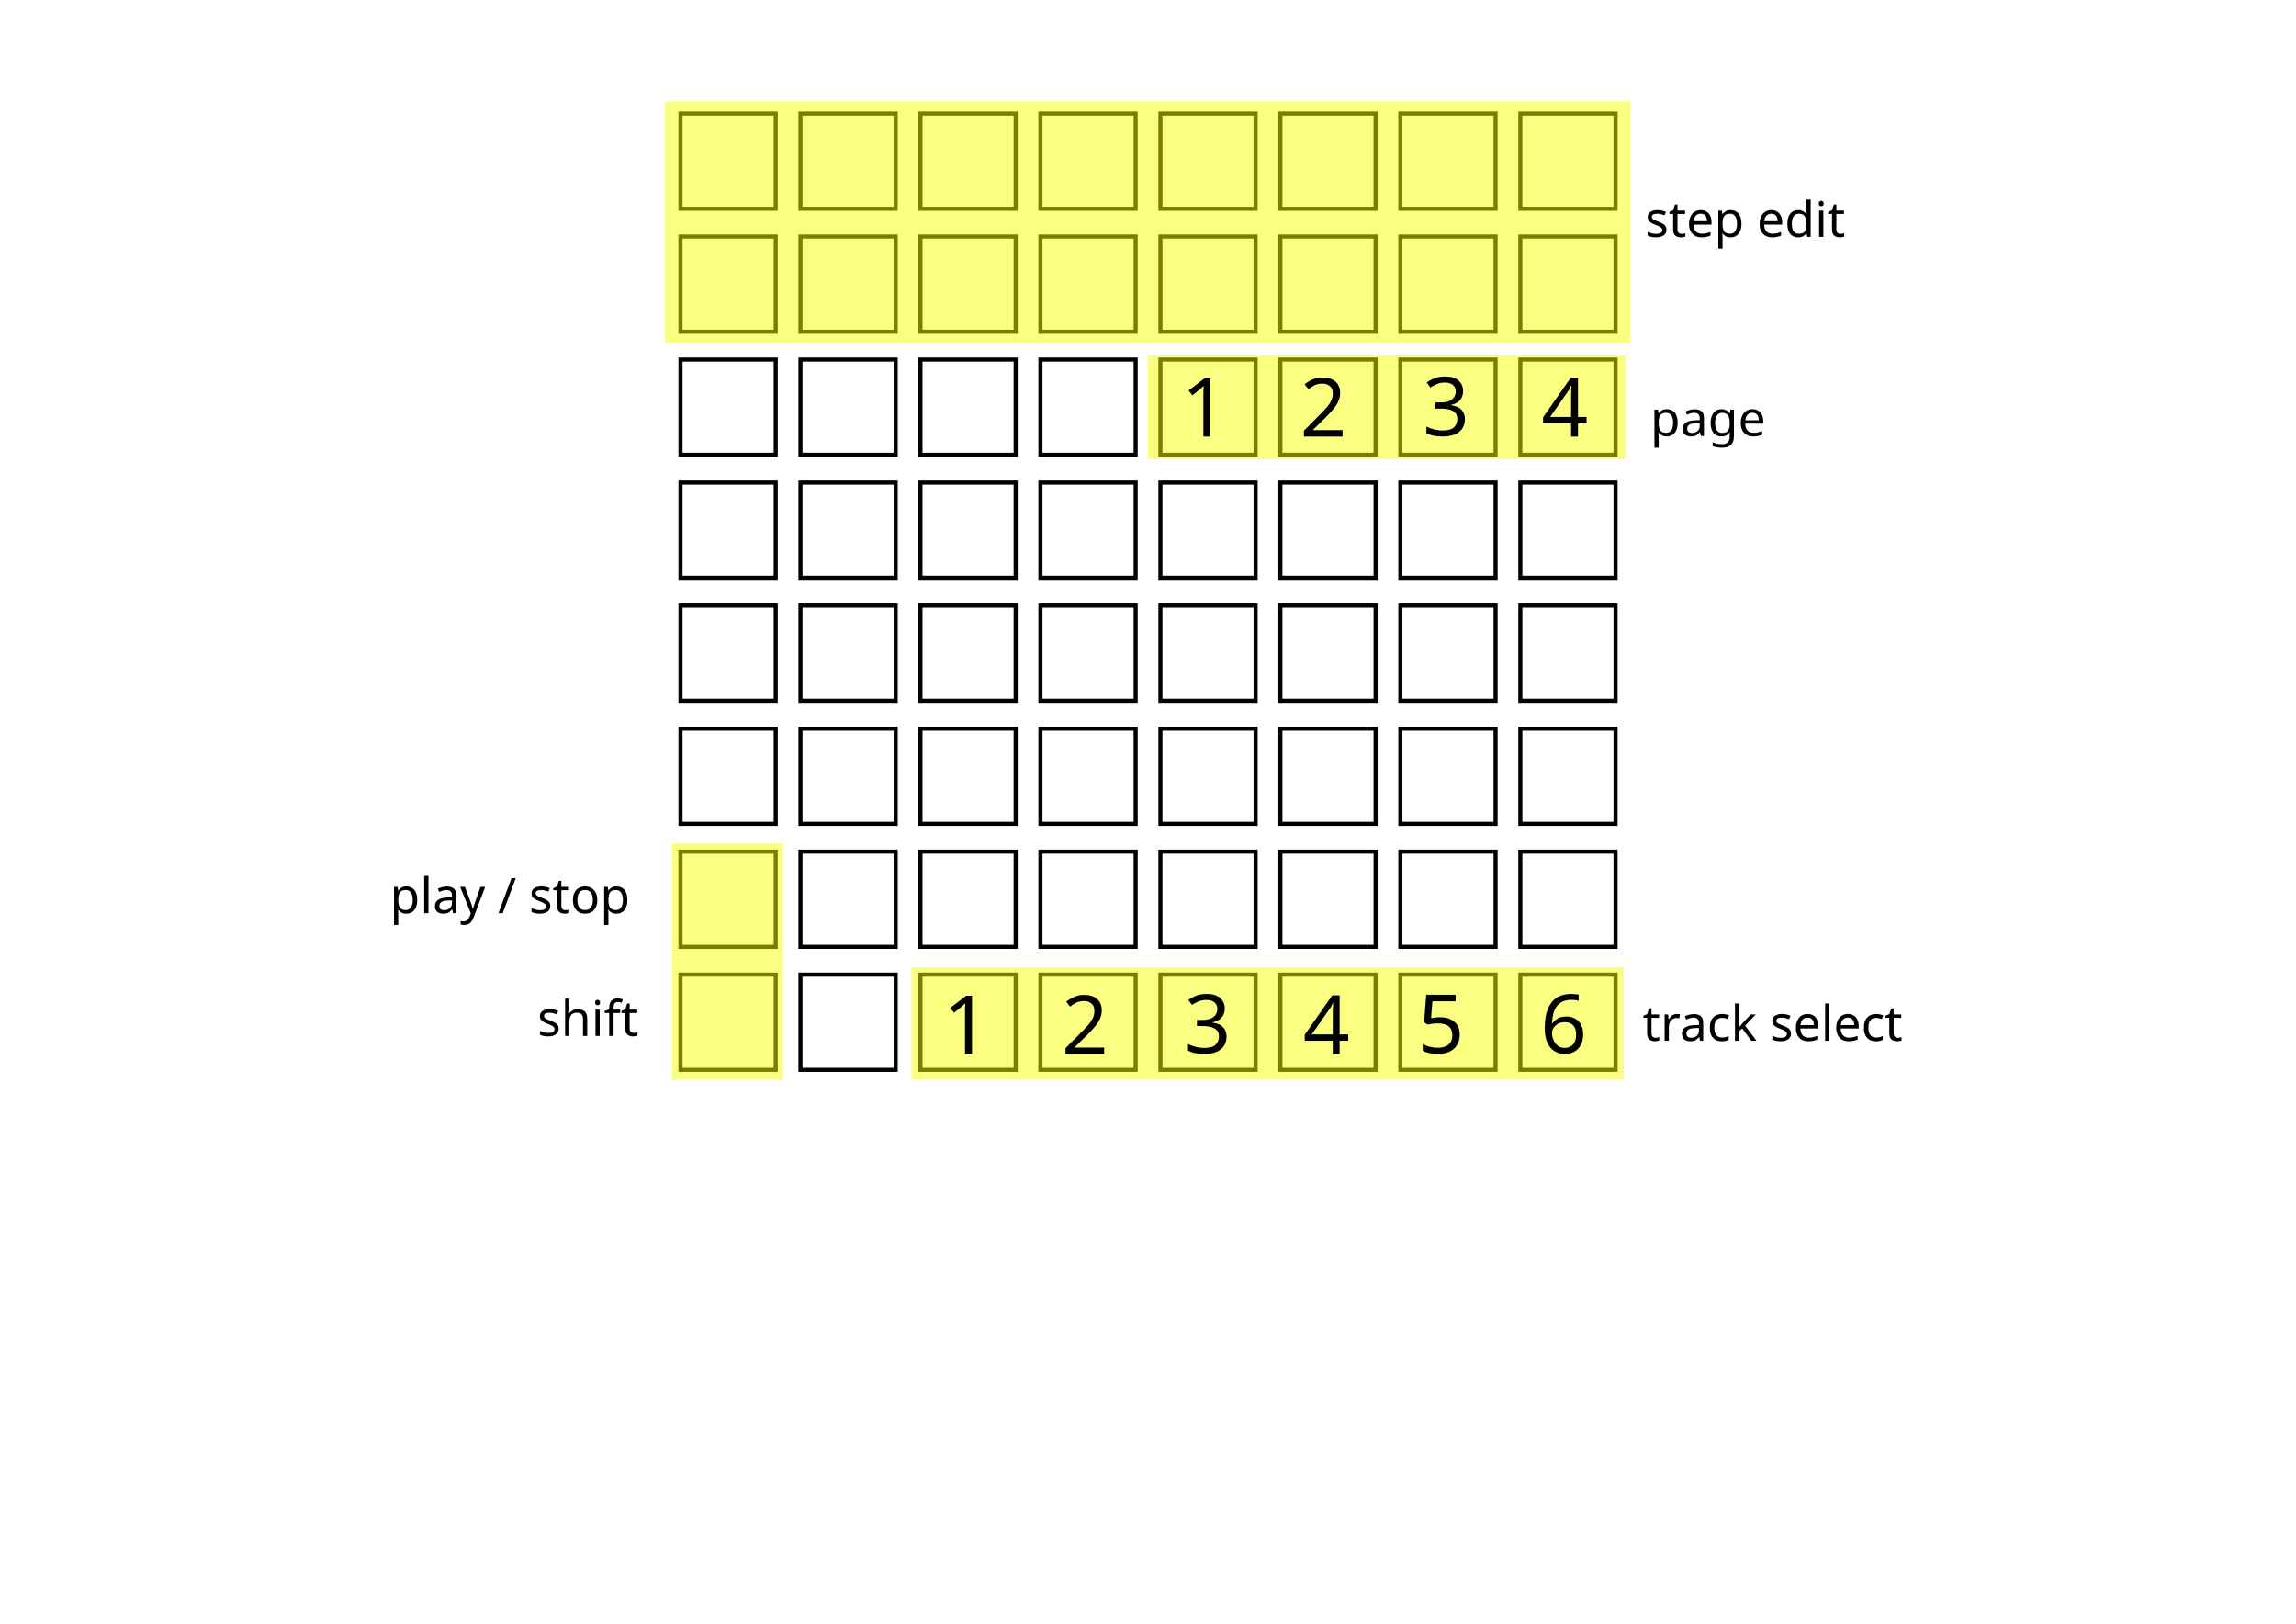
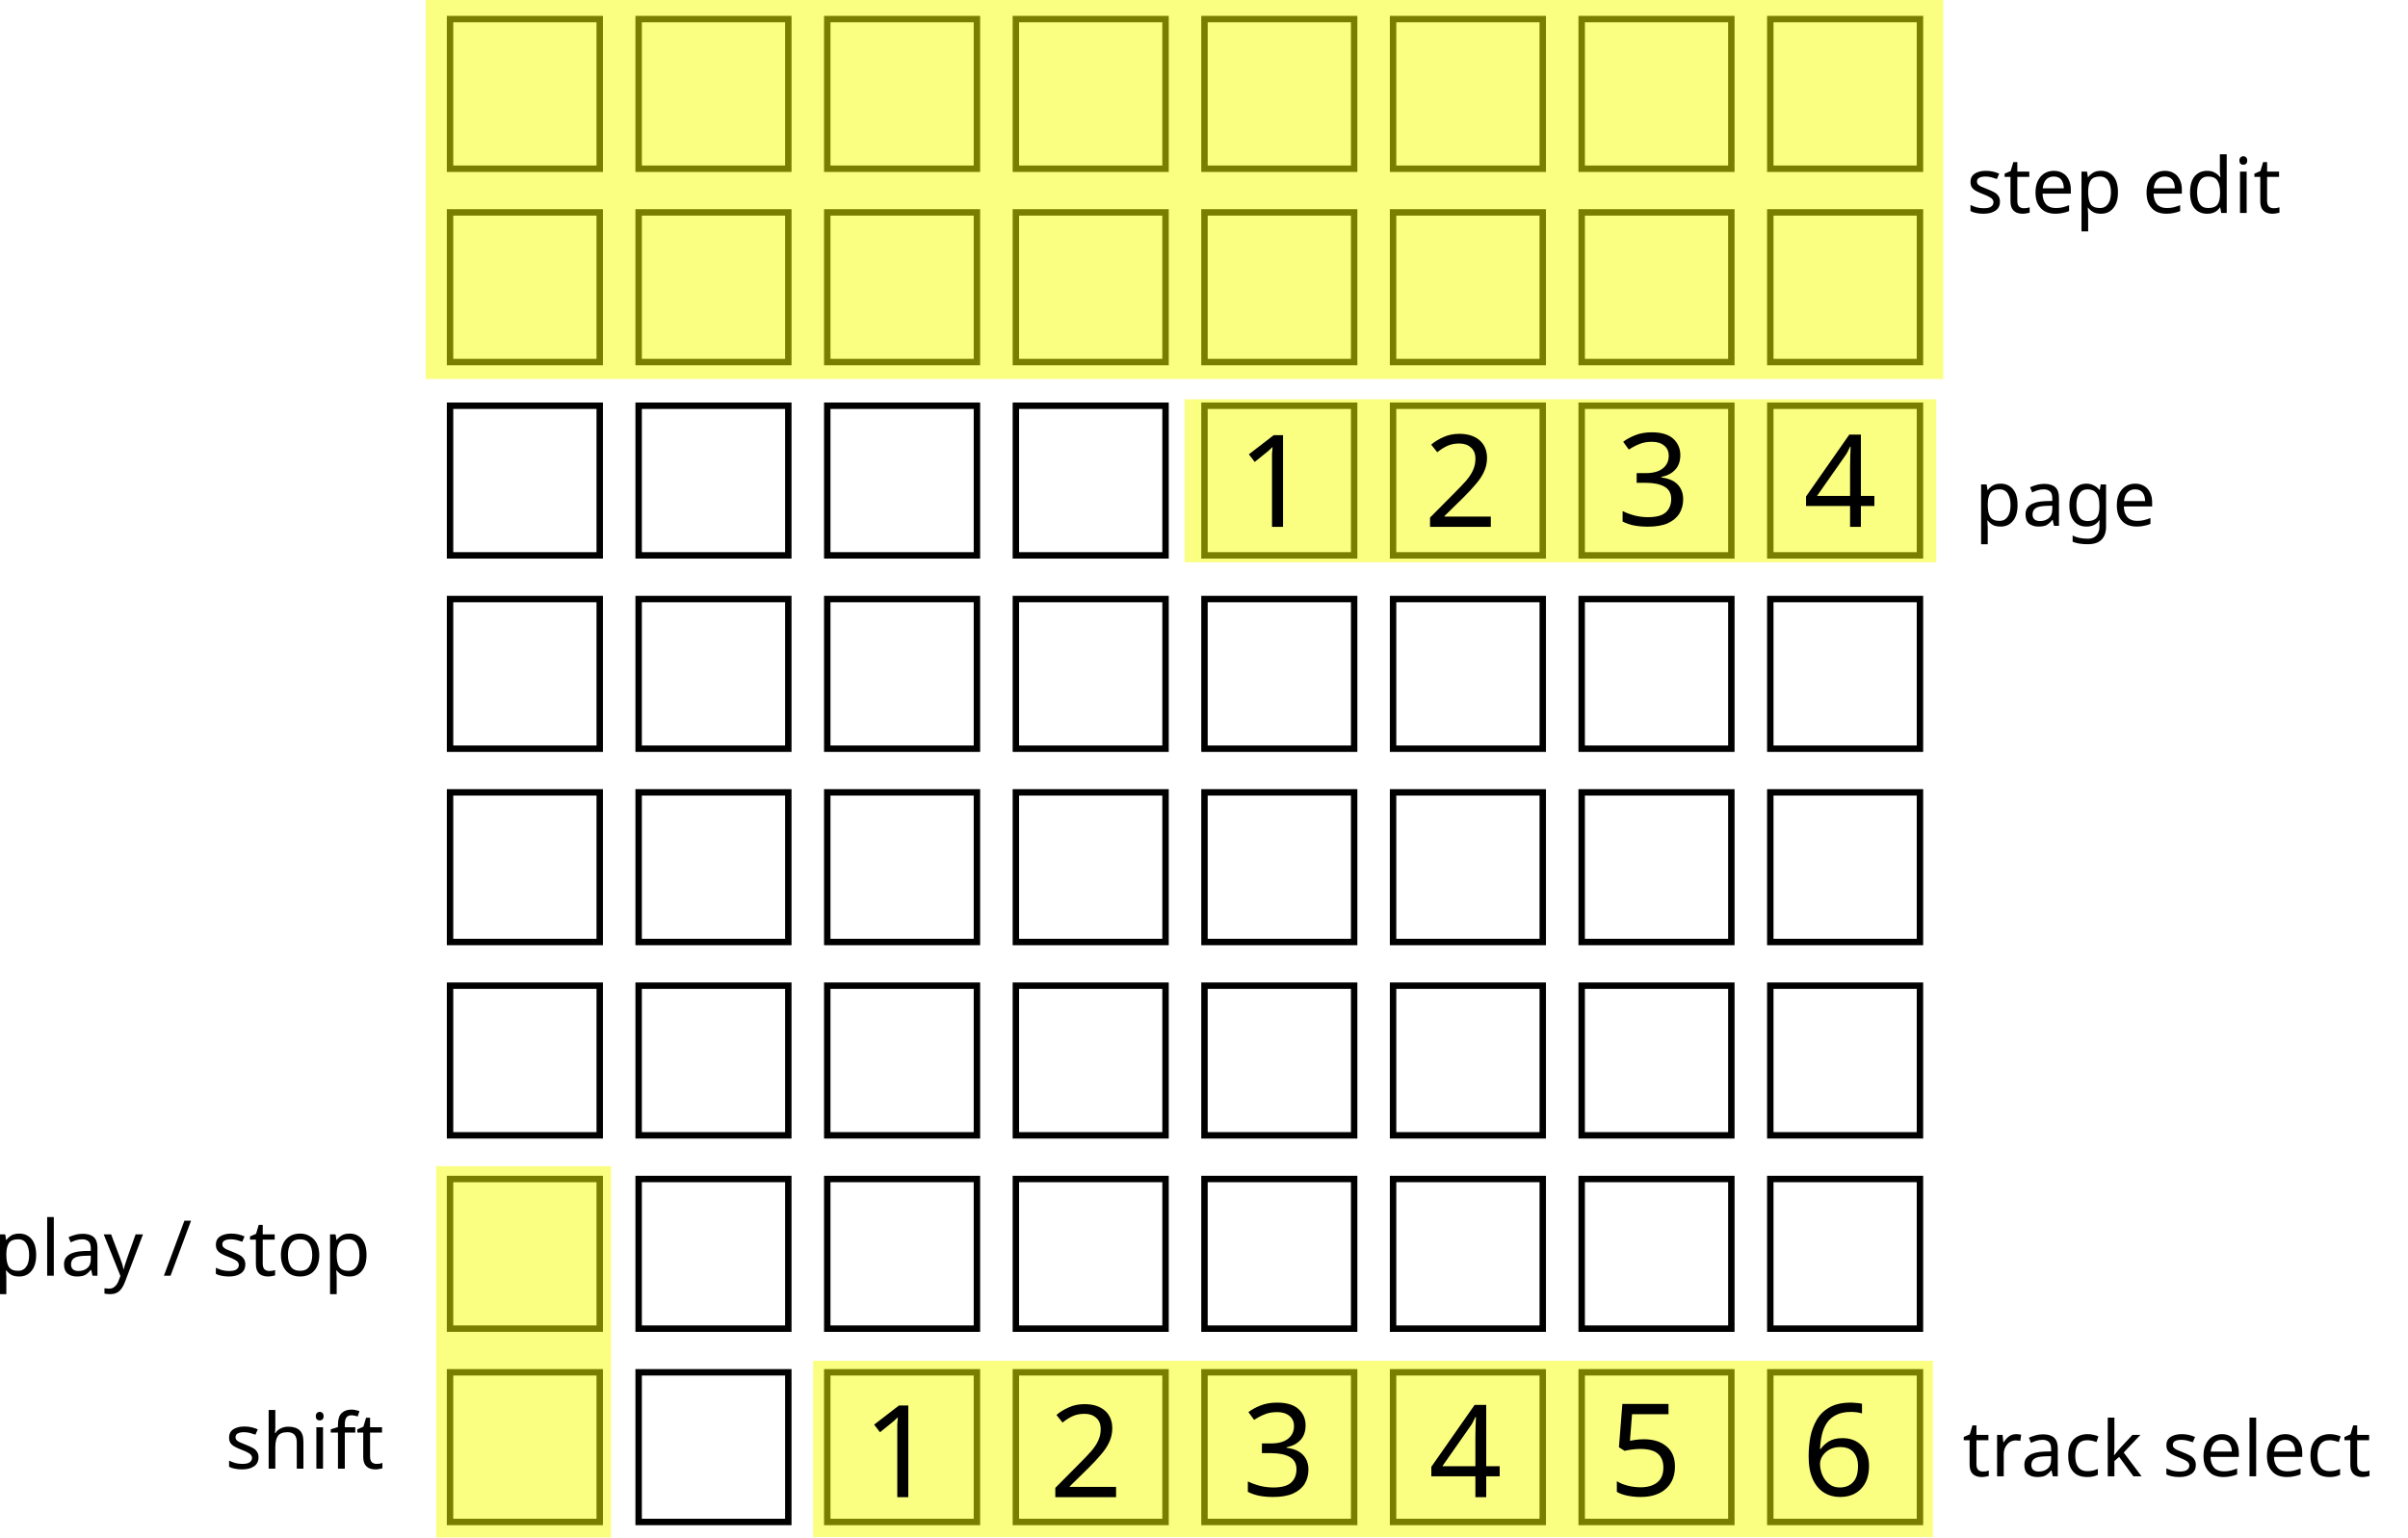
- <svg xmlns="http://www.w3.org/2000/svg" width="297mm" height="210mm" viewBox="0 0 297 210" version="1.1" id="svg5">
+ <svg xmlns="http://www.w3.org/2000/svg" width="198.146mm" height="126.533mm" viewBox="0 0 198.146 126.533" version="1.1" id="svg5">
  <defs id="defs2" />
-   <g id="layer1">
+   <g id="layer1" transform="translate(-50.99393,-13.11317)">
    <rect style="fill:none;fill-rule:evenodd;stroke:#000000;stroke-width:0.529;stroke-miterlimit:4;stroke-dasharray:none;stroke-opacity:1" id="use1084" width="12.316" height="12.316" x="88.027" y="14.684" />
    <rect style="fill:none;fill-rule:evenodd;stroke:#000000;stroke-width:0.529;stroke-miterlimit:4;stroke-dasharray:none;stroke-opacity:1" id="use1814" width="12.316" height="12.316" x="103.546" y="14.684" />
    <rect style="fill:none;fill-rule:evenodd;stroke:#000000;stroke-width:0.529;stroke-miterlimit:4;stroke-dasharray:none;stroke-opacity:1" id="use1816" width="12.316" height="12.316" x="119.066" y="14.684" />
    <rect style="fill:none;fill-rule:evenodd;stroke:#000000;stroke-width:0.529;stroke-miterlimit:4;stroke-dasharray:none;stroke-opacity:1" id="use1818" width="12.316" height="12.316" x="134.586" y="14.684" />
    <rect style="fill:none;fill-rule:evenodd;stroke:#000000;stroke-width:0.529;stroke-miterlimit:4;stroke-dasharray:none;stroke-opacity:1" id="use1820" width="12.316" height="12.316" x="150.106" y="14.684" />
    <rect style="fill:none;fill-rule:evenodd;stroke:#000000;stroke-width:0.529;stroke-miterlimit:4;stroke-dasharray:none;stroke-opacity:1" id="use1822" width="12.316" height="12.316" x="165.625" y="14.684" />
    <rect style="fill:none;fill-rule:evenodd;stroke:#000000;stroke-width:0.529;stroke-miterlimit:4;stroke-dasharray:none;stroke-opacity:1" id="use1824" width="12.316" height="12.316" x="181.145" y="14.684" />
    <rect style="fill:none;fill-rule:evenodd;stroke:#000000;stroke-width:0.529;stroke-miterlimit:4;stroke-dasharray:none;stroke-opacity:1" id="use1826" width="12.316" height="12.316" x="196.665" y="14.684" />
    <rect style="fill:none;fill-rule:evenodd;stroke:#000000;stroke-width:0.529;stroke-miterlimit:4;stroke-dasharray:none;stroke-opacity:1" id="use1858" width="12.316" height="12.316" x="88.027" y="30.594" />
    <rect style="fill:none;fill-rule:evenodd;stroke:#000000;stroke-width:0.529;stroke-miterlimit:4;stroke-dasharray:none;stroke-opacity:1" id="use1860" width="12.316" height="12.316" x="103.546" y="30.594" />
    <rect style="fill:none;fill-rule:evenodd;stroke:#000000;stroke-width:0.529;stroke-miterlimit:4;stroke-dasharray:none;stroke-opacity:1" id="use1862" width="12.316" height="12.316" x="119.066" y="30.594" />
    <rect style="fill:none;fill-rule:evenodd;stroke:#000000;stroke-width:0.529;stroke-miterlimit:4;stroke-dasharray:none;stroke-opacity:1" id="use1864" width="12.316" height="12.316" x="134.586" y="30.594" />
    <rect style="fill:none;fill-rule:evenodd;stroke:#000000;stroke-width:0.529;stroke-miterlimit:4;stroke-dasharray:none;stroke-opacity:1" id="use1866" width="12.316" height="12.316" x="150.106" y="30.594" />
    <rect style="fill:none;fill-rule:evenodd;stroke:#000000;stroke-width:0.529;stroke-miterlimit:4;stroke-dasharray:none;stroke-opacity:1" id="use1868" width="12.316" height="12.316" x="165.625" y="30.594" />
    <rect style="fill:none;fill-rule:evenodd;stroke:#000000;stroke-width:0.529;stroke-miterlimit:4;stroke-dasharray:none;stroke-opacity:1" id="use1870" width="12.316" height="12.316" x="181.145" y="30.594" />
    <rect style="fill:none;fill-rule:evenodd;stroke:#000000;stroke-width:0.529;stroke-miterlimit:4;stroke-dasharray:none;stroke-opacity:1" id="use1872" width="12.316" height="12.316" x="196.665" y="30.594" />
    <rect style="fill:none;fill-rule:evenodd;stroke:#000000;stroke-width:0.529;stroke-miterlimit:4;stroke-dasharray:none;stroke-opacity:1" id="use1878" width="12.316" height="12.316" x="88.027" y="46.504" />
    <rect style="fill:none;fill-rule:evenodd;stroke:#000000;stroke-width:0.529;stroke-miterlimit:4;stroke-dasharray:none;stroke-opacity:1" id="use1880" width="12.316" height="12.316" x="103.546" y="46.504" />
    <rect style="fill:none;fill-rule:evenodd;stroke:#000000;stroke-width:0.529;stroke-miterlimit:4;stroke-dasharray:none;stroke-opacity:1" id="use1882" width="12.316" height="12.316" x="119.066" y="46.504" />
    <rect style="fill:none;fill-rule:evenodd;stroke:#000000;stroke-width:0.529;stroke-miterlimit:4;stroke-dasharray:none;stroke-opacity:1" id="use1884" width="12.316" height="12.316" x="134.586" y="46.504" />
    <rect style="fill:none;fill-rule:evenodd;stroke:#000000;stroke-width:0.529;stroke-miterlimit:4;stroke-dasharray:none;stroke-opacity:1" id="use1886" width="12.316" height="12.316" x="150.106" y="46.504" />
    <rect style="fill:none;fill-rule:evenodd;stroke:#000000;stroke-width:0.529;stroke-miterlimit:4;stroke-dasharray:none;stroke-opacity:1" id="use1888" width="12.316" height="12.316" x="165.625" y="46.504" />
    <rect style="fill:none;fill-rule:evenodd;stroke:#000000;stroke-width:0.529;stroke-miterlimit:4;stroke-dasharray:none;stroke-opacity:1" id="use1890" width="12.316" height="12.316" x="181.145" y="46.504" />
    <rect style="fill:none;fill-rule:evenodd;stroke:#000000;stroke-width:0.529;stroke-miterlimit:4;stroke-dasharray:none;stroke-opacity:1" id="use1892" width="12.316" height="12.316" x="196.665" y="46.504" />
    <rect style="fill:none;fill-rule:evenodd;stroke:#000000;stroke-width:0.529;stroke-miterlimit:4;stroke-dasharray:none;stroke-opacity:1" id="use1898" width="12.316" height="12.316" x="88.027" y="62.414" />
    <rect style="fill:none;fill-rule:evenodd;stroke:#000000;stroke-width:0.529;stroke-miterlimit:4;stroke-dasharray:none;stroke-opacity:1" id="use1900" width="12.316" height="12.316" x="103.546" y="62.414" />
    <rect style="fill:none;fill-rule:evenodd;stroke:#000000;stroke-width:0.529;stroke-miterlimit:4;stroke-dasharray:none;stroke-opacity:1" id="use1902" width="12.316" height="12.316" x="119.066" y="62.414" />
    <rect style="fill:none;fill-rule:evenodd;stroke:#000000;stroke-width:0.529;stroke-miterlimit:4;stroke-dasharray:none;stroke-opacity:1" id="use1904" width="12.316" height="12.316" x="134.586" y="62.414" />
    <rect style="fill:none;fill-rule:evenodd;stroke:#000000;stroke-width:0.529;stroke-miterlimit:4;stroke-dasharray:none;stroke-opacity:1" id="use1906" width="12.316" height="12.316" x="150.106" y="62.414" />
    <rect style="fill:none;fill-rule:evenodd;stroke:#000000;stroke-width:0.529;stroke-miterlimit:4;stroke-dasharray:none;stroke-opacity:1" id="use1908" width="12.316" height="12.316" x="165.625" y="62.414" />
    <rect style="fill:none;fill-rule:evenodd;stroke:#000000;stroke-width:0.529;stroke-miterlimit:4;stroke-dasharray:none;stroke-opacity:1" id="use1910" width="12.316" height="12.316" x="181.145" y="62.414" />
    <rect style="fill:none;fill-rule:evenodd;stroke:#000000;stroke-width:0.529;stroke-miterlimit:4;stroke-dasharray:none;stroke-opacity:1" id="use1912" width="12.316" height="12.316" x="196.665" y="62.414" />
    <rect style="fill:none;fill-rule:evenodd;stroke:#000000;stroke-width:0.529;stroke-miterlimit:4;stroke-dasharray:none;stroke-opacity:1" id="use1918" width="12.316" height="12.316" x="88.027" y="78.323" />
    <rect style="fill:none;fill-rule:evenodd;stroke:#000000;stroke-width:0.529;stroke-miterlimit:4;stroke-dasharray:none;stroke-opacity:1" id="use1920" width="12.316" height="12.316" x="103.546" y="78.323" />
    <rect style="fill:none;fill-rule:evenodd;stroke:#000000;stroke-width:0.529;stroke-miterlimit:4;stroke-dasharray:none;stroke-opacity:1" id="use1922" width="12.316" height="12.316" x="119.066" y="78.323" />
    <rect style="fill:none;fill-rule:evenodd;stroke:#000000;stroke-width:0.529;stroke-miterlimit:4;stroke-dasharray:none;stroke-opacity:1" id="use1924" width="12.316" height="12.316" x="134.586" y="78.323" />
    <rect style="fill:none;fill-rule:evenodd;stroke:#000000;stroke-width:0.529;stroke-miterlimit:4;stroke-dasharray:none;stroke-opacity:1" id="use1926" width="12.316" height="12.316" x="150.106" y="78.323" />
    <rect style="fill:none;fill-rule:evenodd;stroke:#000000;stroke-width:0.529;stroke-miterlimit:4;stroke-dasharray:none;stroke-opacity:1" id="use1928" width="12.316" height="12.316" x="165.625" y="78.323" />
    <rect style="fill:none;fill-rule:evenodd;stroke:#000000;stroke-width:0.529;stroke-miterlimit:4;stroke-dasharray:none;stroke-opacity:1" id="use1930" width="12.316" height="12.316" x="181.145" y="78.323" />
    <rect style="fill:none;fill-rule:evenodd;stroke:#000000;stroke-width:0.529;stroke-miterlimit:4;stroke-dasharray:none;stroke-opacity:1" id="use1932" width="12.316" height="12.316" x="196.665" y="78.323" />
    <rect style="fill:none;fill-rule:evenodd;stroke:#000000;stroke-width:0.529;stroke-miterlimit:4;stroke-dasharray:none;stroke-opacity:1" id="use1938" width="12.316" height="12.316" x="88.027" y="94.233" />
    <rect style="fill:none;fill-rule:evenodd;stroke:#000000;stroke-width:0.529;stroke-miterlimit:4;stroke-dasharray:none;stroke-opacity:1" id="use1940" width="12.316" height="12.316" x="103.546" y="94.233" />
    <rect style="fill:none;fill-rule:evenodd;stroke:#000000;stroke-width:0.529;stroke-miterlimit:4;stroke-dasharray:none;stroke-opacity:1" id="use1942" width="12.316" height="12.316" x="119.066" y="94.233" />
    <rect style="fill:none;fill-rule:evenodd;stroke:#000000;stroke-width:0.529;stroke-miterlimit:4;stroke-dasharray:none;stroke-opacity:1" id="use1944" width="12.316" height="12.316" x="134.586" y="94.233" />
    <rect style="fill:none;fill-rule:evenodd;stroke:#000000;stroke-width:0.529;stroke-miterlimit:4;stroke-dasharray:none;stroke-opacity:1" id="use1946" width="12.316" height="12.316" x="150.106" y="94.233" />
    <rect style="fill:none;fill-rule:evenodd;stroke:#000000;stroke-width:0.529;stroke-miterlimit:4;stroke-dasharray:none;stroke-opacity:1" id="use1948" width="12.316" height="12.316" x="165.625" y="94.233" />
    <rect style="fill:none;fill-rule:evenodd;stroke:#000000;stroke-width:0.529;stroke-miterlimit:4;stroke-dasharray:none;stroke-opacity:1" id="use1950" width="12.316" height="12.316" x="181.145" y="94.233" />
    <rect style="fill:none;fill-rule:evenodd;stroke:#000000;stroke-width:0.529;stroke-miterlimit:4;stroke-dasharray:none;stroke-opacity:1" id="use1952" width="12.316" height="12.316" x="196.665" y="94.233" />
    <rect style="fill:none;fill-rule:evenodd;stroke:#000000;stroke-width:0.529;stroke-miterlimit:4;stroke-dasharray:none;stroke-opacity:1" id="use1958" width="12.316" height="12.316" x="88.027" y="110.143" />
    <rect style="fill:none;fill-rule:evenodd;stroke:#000000;stroke-width:0.529;stroke-miterlimit:4;stroke-dasharray:none;stroke-opacity:1" id="use1960" width="12.316" height="12.316" x="103.546" y="110.143" />
    <rect style="fill:none;fill-rule:evenodd;stroke:#000000;stroke-width:0.529;stroke-miterlimit:4;stroke-dasharray:none;stroke-opacity:1" id="use1962" width="12.316" height="12.316" x="119.066" y="110.143" />
    <rect style="fill:none;fill-rule:evenodd;stroke:#000000;stroke-width:0.529;stroke-miterlimit:4;stroke-dasharray:none;stroke-opacity:1" id="use1964" width="12.316" height="12.316" x="134.586" y="110.143" />
    <rect style="fill:none;fill-rule:evenodd;stroke:#000000;stroke-width:0.529;stroke-miterlimit:4;stroke-dasharray:none;stroke-opacity:1" id="use1966" width="12.316" height="12.316" x="150.106" y="110.143" />
    <rect style="fill:none;fill-rule:evenodd;stroke:#000000;stroke-width:0.529;stroke-miterlimit:4;stroke-dasharray:none;stroke-opacity:1" id="use1968" width="12.316" height="12.316" x="165.625" y="110.143" />
    <rect style="fill:none;fill-rule:evenodd;stroke:#000000;stroke-width:0.529;stroke-miterlimit:4;stroke-dasharray:none;stroke-opacity:1" id="use1970" width="12.316" height="12.316" x="181.145" y="110.143" />
    <rect style="fill:none;fill-rule:evenodd;stroke:#000000;stroke-width:0.529;stroke-miterlimit:4;stroke-dasharray:none;stroke-opacity:1" id="use1972" width="12.316" height="12.316" x="196.665" y="110.143" />
    <rect style="fill:none;fill-rule:evenodd;stroke:#000000;stroke-width:0.529;stroke-miterlimit:4;stroke-dasharray:none;stroke-opacity:1" id="use1978" width="12.316" height="12.316" x="88.027" y="126.053" />
    <rect style="fill:none;fill-rule:evenodd;stroke:#000000;stroke-width:0.529;stroke-miterlimit:4;stroke-dasharray:none;stroke-opacity:1" id="use1980" width="12.316" height="12.316" x="103.546" y="126.053" />
    <rect style="fill:none;fill-rule:evenodd;stroke:#000000;stroke-width:0.529;stroke-miterlimit:4;stroke-dasharray:none;stroke-opacity:1" id="use1982" width="12.316" height="12.316" x="119.066" y="126.053" />
    <rect style="fill:none;fill-rule:evenodd;stroke:#000000;stroke-width:0.529;stroke-miterlimit:4;stroke-dasharray:none;stroke-opacity:1" id="use1984" width="12.316" height="12.316" x="134.586" y="126.053" />
    <rect style="fill:none;fill-rule:evenodd;stroke:#000000;stroke-width:0.529;stroke-miterlimit:4;stroke-dasharray:none;stroke-opacity:1" id="use1986" width="12.316" height="12.316" x="150.106" y="126.053" />
    <rect style="fill:none;fill-rule:evenodd;stroke:#000000;stroke-width:0.529;stroke-miterlimit:4;stroke-dasharray:none;stroke-opacity:1" id="use1988" width="12.316" height="12.316" x="165.625" y="126.053" />
    <rect style="fill:none;fill-rule:evenodd;stroke:#000000;stroke-width:0.529;stroke-miterlimit:4;stroke-dasharray:none;stroke-opacity:1" id="use1990" width="12.316" height="12.316" x="181.145" y="126.053" />
    <rect style="fill:none;fill-rule:evenodd;stroke:#000000;stroke-width:0.529;stroke-miterlimit:4;stroke-dasharray:none;stroke-opacity:1" id="use1992" width="12.316" height="12.316" x="196.665" y="126.053" />
    <rect style="opacity:0.495;fill:#f5ff00;fill-opacity:1;stroke:none;stroke-width:0.532;stroke-miterlimit:4;stroke-dasharray:none;stroke-opacity:1" id="rect2362" width="124.878" height="31.193" x="86.025" y="13.113" />
    <rect style="opacity:0.495;fill:#f5ff00;fill-opacity:1;stroke:none;stroke-width:0.245;stroke-miterlimit:4;stroke-dasharray:none;stroke-opacity:1" id="rect3409" width="61.849" height="13.412" x="148.472" y="45.975" />
    <rect style="opacity:0.495;fill:#f5ff00;fill-opacity:1;stroke:none;stroke-width:0.312;stroke-miterlimit:4;stroke-dasharray:none;stroke-opacity:1" id="rect3411" width="92.137" height="14.507" x="117.902" y="125.104" />
    <text xml:space="preserve" style="font-style:normal;font-variant:normal;font-weight:normal;font-stretch:normal;font-size:10.583px;line-height:1.25;font-family:'Fira Code';-inkscape-font-specification:'Fira Code, Normal';font-variant-ligatures:normal;font-variant-caps:normal;font-variant-numeric:normal;font-variant-east-asian:normal;fill:#000000;fill-opacity:1;stroke:none;stroke-width:0.265" x="152.821" y="56.475" id="text4589">
      <tspan id="tspan4587" style="font-style:normal;font-variant:normal;font-weight:normal;font-stretch:normal;font-size:10.583px;font-family:'Fira Code';-inkscape-font-specification:'Fira Code, Normal';font-variant-ligatures:normal;font-variant-caps:normal;font-variant-numeric:normal;font-variant-east-asian:normal;stroke-width:0.265" x="152.821" y="56.475">1</tspan>
    </text>
    <text xml:space="preserve" style="font-style:normal;font-variant:normal;font-weight:normal;font-stretch:normal;font-size:10.583px;line-height:1.25;font-family:'Fira Code';-inkscape-font-specification:'Fira Code, Normal';font-variant-ligatures:normal;font-variant-caps:normal;font-variant-numeric:normal;font-variant-east-asian:normal;fill:#000000;fill-opacity:1;stroke:none;stroke-width:0.265" x="168.167" y="56.475" id="text4871">
      <tspan id="tspan4869" style="font-style:normal;font-variant:normal;font-weight:normal;font-stretch:normal;font-size:10.583px;font-family:'Fira Code';-inkscape-font-specification:'Fira Code, Normal';font-variant-ligatures:normal;font-variant-caps:normal;font-variant-numeric:normal;font-variant-east-asian:normal;stroke-width:0.265" x="168.167" y="56.475">2</tspan>
    </text>
    <text xml:space="preserve" style="font-style:normal;font-variant:normal;font-weight:normal;font-stretch:normal;font-size:10.583px;line-height:1.25;font-family:'Fira Code';-inkscape-font-specification:'Fira Code, Normal';font-variant-ligatures:normal;font-variant-caps:normal;font-variant-numeric:normal;font-variant-east-asian:normal;fill:#000000;fill-opacity:1;stroke:none;stroke-width:0.265" x="184.042" y="56.35" id="text4875">
      <tspan id="tspan4873" style="font-style:normal;font-variant:normal;font-weight:normal;font-stretch:normal;font-size:10.583px;font-family:'Fira Code';-inkscape-font-specification:'Fira Code, Normal';font-variant-ligatures:normal;font-variant-caps:normal;font-variant-numeric:normal;font-variant-east-asian:normal;stroke-width:0.265" x="184.042" y="56.35">3</tspan>
    </text>
    <text xml:space="preserve" style="font-style:normal;font-variant:normal;font-weight:normal;font-stretch:normal;font-size:10.583px;line-height:1.25;font-family:'Fira Code';-inkscape-font-specification:'Fira Code, Normal';font-variant-ligatures:normal;font-variant-caps:normal;font-variant-numeric:normal;font-variant-east-asian:normal;fill:#000000;fill-opacity:1;stroke:none;stroke-width:0.265" x="199.388" y="56.475" id="text4879">
      <tspan id="tspan4877" style="font-style:normal;font-variant:normal;font-weight:normal;font-stretch:normal;font-size:10.583px;font-family:'Fira Code';-inkscape-font-specification:'Fira Code, Normal';font-variant-ligatures:normal;font-variant-caps:normal;font-variant-numeric:normal;font-variant-east-asian:normal;stroke-width:0.265" x="199.388" y="56.475">4</tspan>
    </text>
    <text xml:space="preserve" style="font-style:normal;font-variant:normal;font-weight:normal;font-stretch:normal;font-size:10.583px;line-height:1.25;font-family:'Fira Code';-inkscape-font-specification:'Fira Code, Normal';font-variant-ligatures:normal;font-variant-caps:normal;font-variant-numeric:normal;font-variant-east-asian:normal;fill:#000000;fill-opacity:1;stroke:none;stroke-width:0.265" x="121.986" y="136.33" id="text6607">
      <tspan id="tspan6605" style="font-style:normal;font-variant:normal;font-weight:normal;font-stretch:normal;font-size:10.583px;font-family:'Fira Code';-inkscape-font-specification:'Fira Code, Normal';font-variant-ligatures:normal;font-variant-caps:normal;font-variant-numeric:normal;font-variant-east-asian:normal;stroke-width:0.265" x="121.986" y="136.33">1</tspan>
    </text>
    <text xml:space="preserve" style="font-style:normal;font-variant:normal;font-weight:normal;font-stretch:normal;font-size:10.583px;line-height:1.25;font-family:'Fira Code';-inkscape-font-specification:'Fira Code, Normal';font-variant-ligatures:normal;font-variant-caps:normal;font-variant-numeric:normal;font-variant-east-asian:normal;fill:#000000;fill-opacity:1;stroke:none;stroke-width:0.265" x="137.332" y="136.33" id="text6611">
      <tspan id="tspan6609" style="font-style:normal;font-variant:normal;font-weight:normal;font-stretch:normal;font-size:10.583px;font-family:'Fira Code';-inkscape-font-specification:'Fira Code, Normal';font-variant-ligatures:normal;font-variant-caps:normal;font-variant-numeric:normal;font-variant-east-asian:normal;stroke-width:0.265" x="137.332" y="136.33">2</tspan>
    </text>
    <text xml:space="preserve" style="font-style:normal;font-variant:normal;font-weight:normal;font-stretch:normal;font-size:10.583px;line-height:1.25;font-family:'Fira Code';-inkscape-font-specification:'Fira Code, Normal';font-variant-ligatures:normal;font-variant-caps:normal;font-variant-numeric:normal;font-variant-east-asian:normal;fill:#000000;fill-opacity:1;stroke:none;stroke-width:0.265" x="153.207" y="136.206" id="text6615">
      <tspan id="tspan6613" style="font-style:normal;font-variant:normal;font-weight:normal;font-stretch:normal;font-size:10.583px;font-family:'Fira Code';-inkscape-font-specification:'Fira Code, Normal';font-variant-ligatures:normal;font-variant-caps:normal;font-variant-numeric:normal;font-variant-east-asian:normal;stroke-width:0.265" x="153.207" y="136.206">3</tspan>
    </text>
    <text xml:space="preserve" style="font-style:normal;font-variant:normal;font-weight:normal;font-stretch:normal;font-size:10.583px;line-height:1.25;font-family:'Fira Code';-inkscape-font-specification:'Fira Code, Normal';font-variant-ligatures:normal;font-variant-caps:normal;font-variant-numeric:normal;font-variant-east-asian:normal;fill:#000000;fill-opacity:1;stroke:none;stroke-width:0.265" x="168.553" y="136.33" id="text6619">
      <tspan id="tspan6617" style="font-style:normal;font-variant:normal;font-weight:normal;font-stretch:normal;font-size:10.583px;font-family:'Fira Code';-inkscape-font-specification:'Fira Code, Normal';font-variant-ligatures:normal;font-variant-caps:normal;font-variant-numeric:normal;font-variant-east-asian:normal;stroke-width:0.265" x="168.553" y="136.33">4</tspan>
    </text>
    <text xml:space="preserve" style="font-style:normal;font-variant:normal;font-weight:normal;font-stretch:normal;font-size:10.583px;line-height:1.25;font-family:'Fira Code';-inkscape-font-specification:'Fira Code, Normal';font-variant-ligatures:normal;font-variant-caps:normal;font-variant-numeric:normal;font-variant-east-asian:normal;fill:#000000;fill-opacity:1;stroke:none;stroke-width:0.265" x="183.369" y="136.206" id="text6623">
      <tspan id="tspan6621" style="font-style:normal;font-variant:normal;font-weight:normal;font-stretch:normal;font-size:10.583px;font-family:'Fira Code';-inkscape-font-specification:'Fira Code, Normal';font-variant-ligatures:normal;font-variant-caps:normal;font-variant-numeric:normal;font-variant-east-asian:normal;stroke-width:0.265" x="183.369" y="136.206">5</tspan>
    </text>
    <text xml:space="preserve" style="font-style:normal;font-variant:normal;font-weight:normal;font-stretch:normal;font-size:10.583px;line-height:1.25;font-family:'Fira Code';-inkscape-font-specification:'Fira Code, Normal';font-variant-ligatures:normal;font-variant-caps:normal;font-variant-numeric:normal;font-variant-east-asian:normal;fill:#000000;fill-opacity:1;stroke:none;stroke-width:0.265" x="199.244" y="136.206" id="text6627">
      <tspan id="tspan6625" style="font-style:normal;font-variant:normal;font-weight:normal;font-stretch:normal;font-size:10.583px;font-family:'Fira Code';-inkscape-font-specification:'Fira Code, Normal';font-variant-ligatures:normal;font-variant-caps:normal;font-variant-numeric:normal;font-variant-east-asian:normal;stroke-width:0.265" x="199.244" y="136.206">6</tspan>
    </text>
    <text xml:space="preserve" style="font-style:normal;font-variant:normal;font-weight:normal;font-stretch:normal;font-size:6.35px;line-height:1.25;font-family:sans-serif;-inkscape-font-specification:'sans-serif, Normal';font-variant-ligatures:normal;font-variant-caps:normal;font-variant-numeric:normal;font-variant-east-asian:normal;fill:#000000;fill-opacity:1;stroke:none;stroke-width:0.265" x="212.814" y="30.638" id="text9301">
      <tspan id="tspan9299" style="font-style:normal;font-variant:normal;font-weight:normal;font-stretch:normal;font-size:6.35px;font-family:sans-serif;-inkscape-font-specification:'sans-serif, Normal';font-variant-ligatures:normal;font-variant-caps:normal;font-variant-numeric:normal;font-variant-east-asian:normal;stroke-width:0.265" x="212.814" y="30.638">step edit</tspan>
    </text>
    <text xml:space="preserve" style="font-style:normal;font-variant:normal;font-weight:normal;font-stretch:normal;font-size:6.35px;line-height:1.25;font-family:sans-serif;-inkscape-font-specification:'sans-serif, Normal';font-variant-ligatures:normal;font-variant-caps:normal;font-variant-numeric:normal;font-variant-east-asian:normal;fill:#000000;fill-opacity:1;stroke:none;stroke-width:0.265" x="213.466" y="56.386" id="text9715">
      <tspan id="tspan9713" style="font-style:normal;font-variant:normal;font-weight:normal;font-stretch:normal;font-size:6.35px;font-family:sans-serif;-inkscape-font-specification:'sans-serif, Normal';font-variant-ligatures:normal;font-variant-caps:normal;font-variant-numeric:normal;font-variant-east-asian:normal;stroke-width:0.265" x="213.466" y="56.386">page</tspan>
    </text>
    <text xml:space="preserve" style="font-style:normal;font-variant:normal;font-weight:normal;font-stretch:normal;font-size:6.35px;line-height:1.25;font-family:sans-serif;-inkscape-font-specification:'sans-serif, Normal';font-variant-ligatures:normal;font-variant-caps:normal;font-variant-numeric:normal;font-variant-east-asian:normal;fill:#000000;fill-opacity:1;stroke:none;stroke-width:0.265" x="212.488" y="134.61" id="text10619">
      <tspan id="tspan10617" style="font-style:normal;font-variant:normal;font-weight:normal;font-stretch:normal;font-size:6.35px;font-family:sans-serif;-inkscape-font-specification:'sans-serif, Normal';font-variant-ligatures:normal;font-variant-caps:normal;font-variant-numeric:normal;font-variant-east-asian:normal;stroke-width:0.265" x="212.488" y="134.61">track select</tspan>
    </text>
    <rect style="opacity:0.495;fill:#f5ff00;fill-opacity:1;stroke:none;stroke-width:0.179;stroke-miterlimit:4;stroke-dasharray:none;stroke-opacity:1" id="rect12031" width="14.387" height="30.56" x="86.892" y="109.086" />
    <text xml:space="preserve" style="font-style:normal;font-variant:normal;font-weight:normal;font-stretch:normal;font-size:6.35px;line-height:1.25;font-family:sans-serif;-inkscape-font-specification:'sans-serif, Normal';font-variant-ligatures:normal;font-variant-caps:normal;font-variant-numeric:normal;font-variant-east-asian:normal;fill:#000000;fill-opacity:1;stroke:none;stroke-width:0.265" x="69.517" y="133.98" id="text12035">
      <tspan id="tspan12033" style="font-style:normal;font-variant:normal;font-weight:normal;font-stretch:normal;font-size:6.35px;font-family:sans-serif;-inkscape-font-specification:'sans-serif, Normal';font-variant-ligatures:normal;font-variant-caps:normal;font-variant-numeric:normal;font-variant-east-asian:normal;stroke-width:0.265" x="69.517" y="133.98">shift</tspan>
    </text>
    <text xml:space="preserve" style="font-style:normal;font-variant:normal;font-weight:normal;font-stretch:normal;font-size:6.35px;line-height:1.25;font-family:sans-serif;-inkscape-font-specification:'sans-serif, Normal';font-variant-ligatures:normal;font-variant-caps:normal;font-variant-numeric:normal;font-variant-east-asian:normal;fill:#000000;fill-opacity:1;stroke:none;stroke-width:0.265" x="50.42" y="118.105" id="text14025">
      <tspan id="tspan14023" style="font-style:normal;font-variant:normal;font-weight:normal;font-stretch:normal;font-size:6.35px;font-family:sans-serif;-inkscape-font-specification:'sans-serif, Normal';font-variant-ligatures:normal;font-variant-caps:normal;font-variant-numeric:normal;font-variant-east-asian:normal;stroke-width:0.265" x="50.42" y="118.105">play / stop</tspan>
    </text>
  </g>
</svg>
